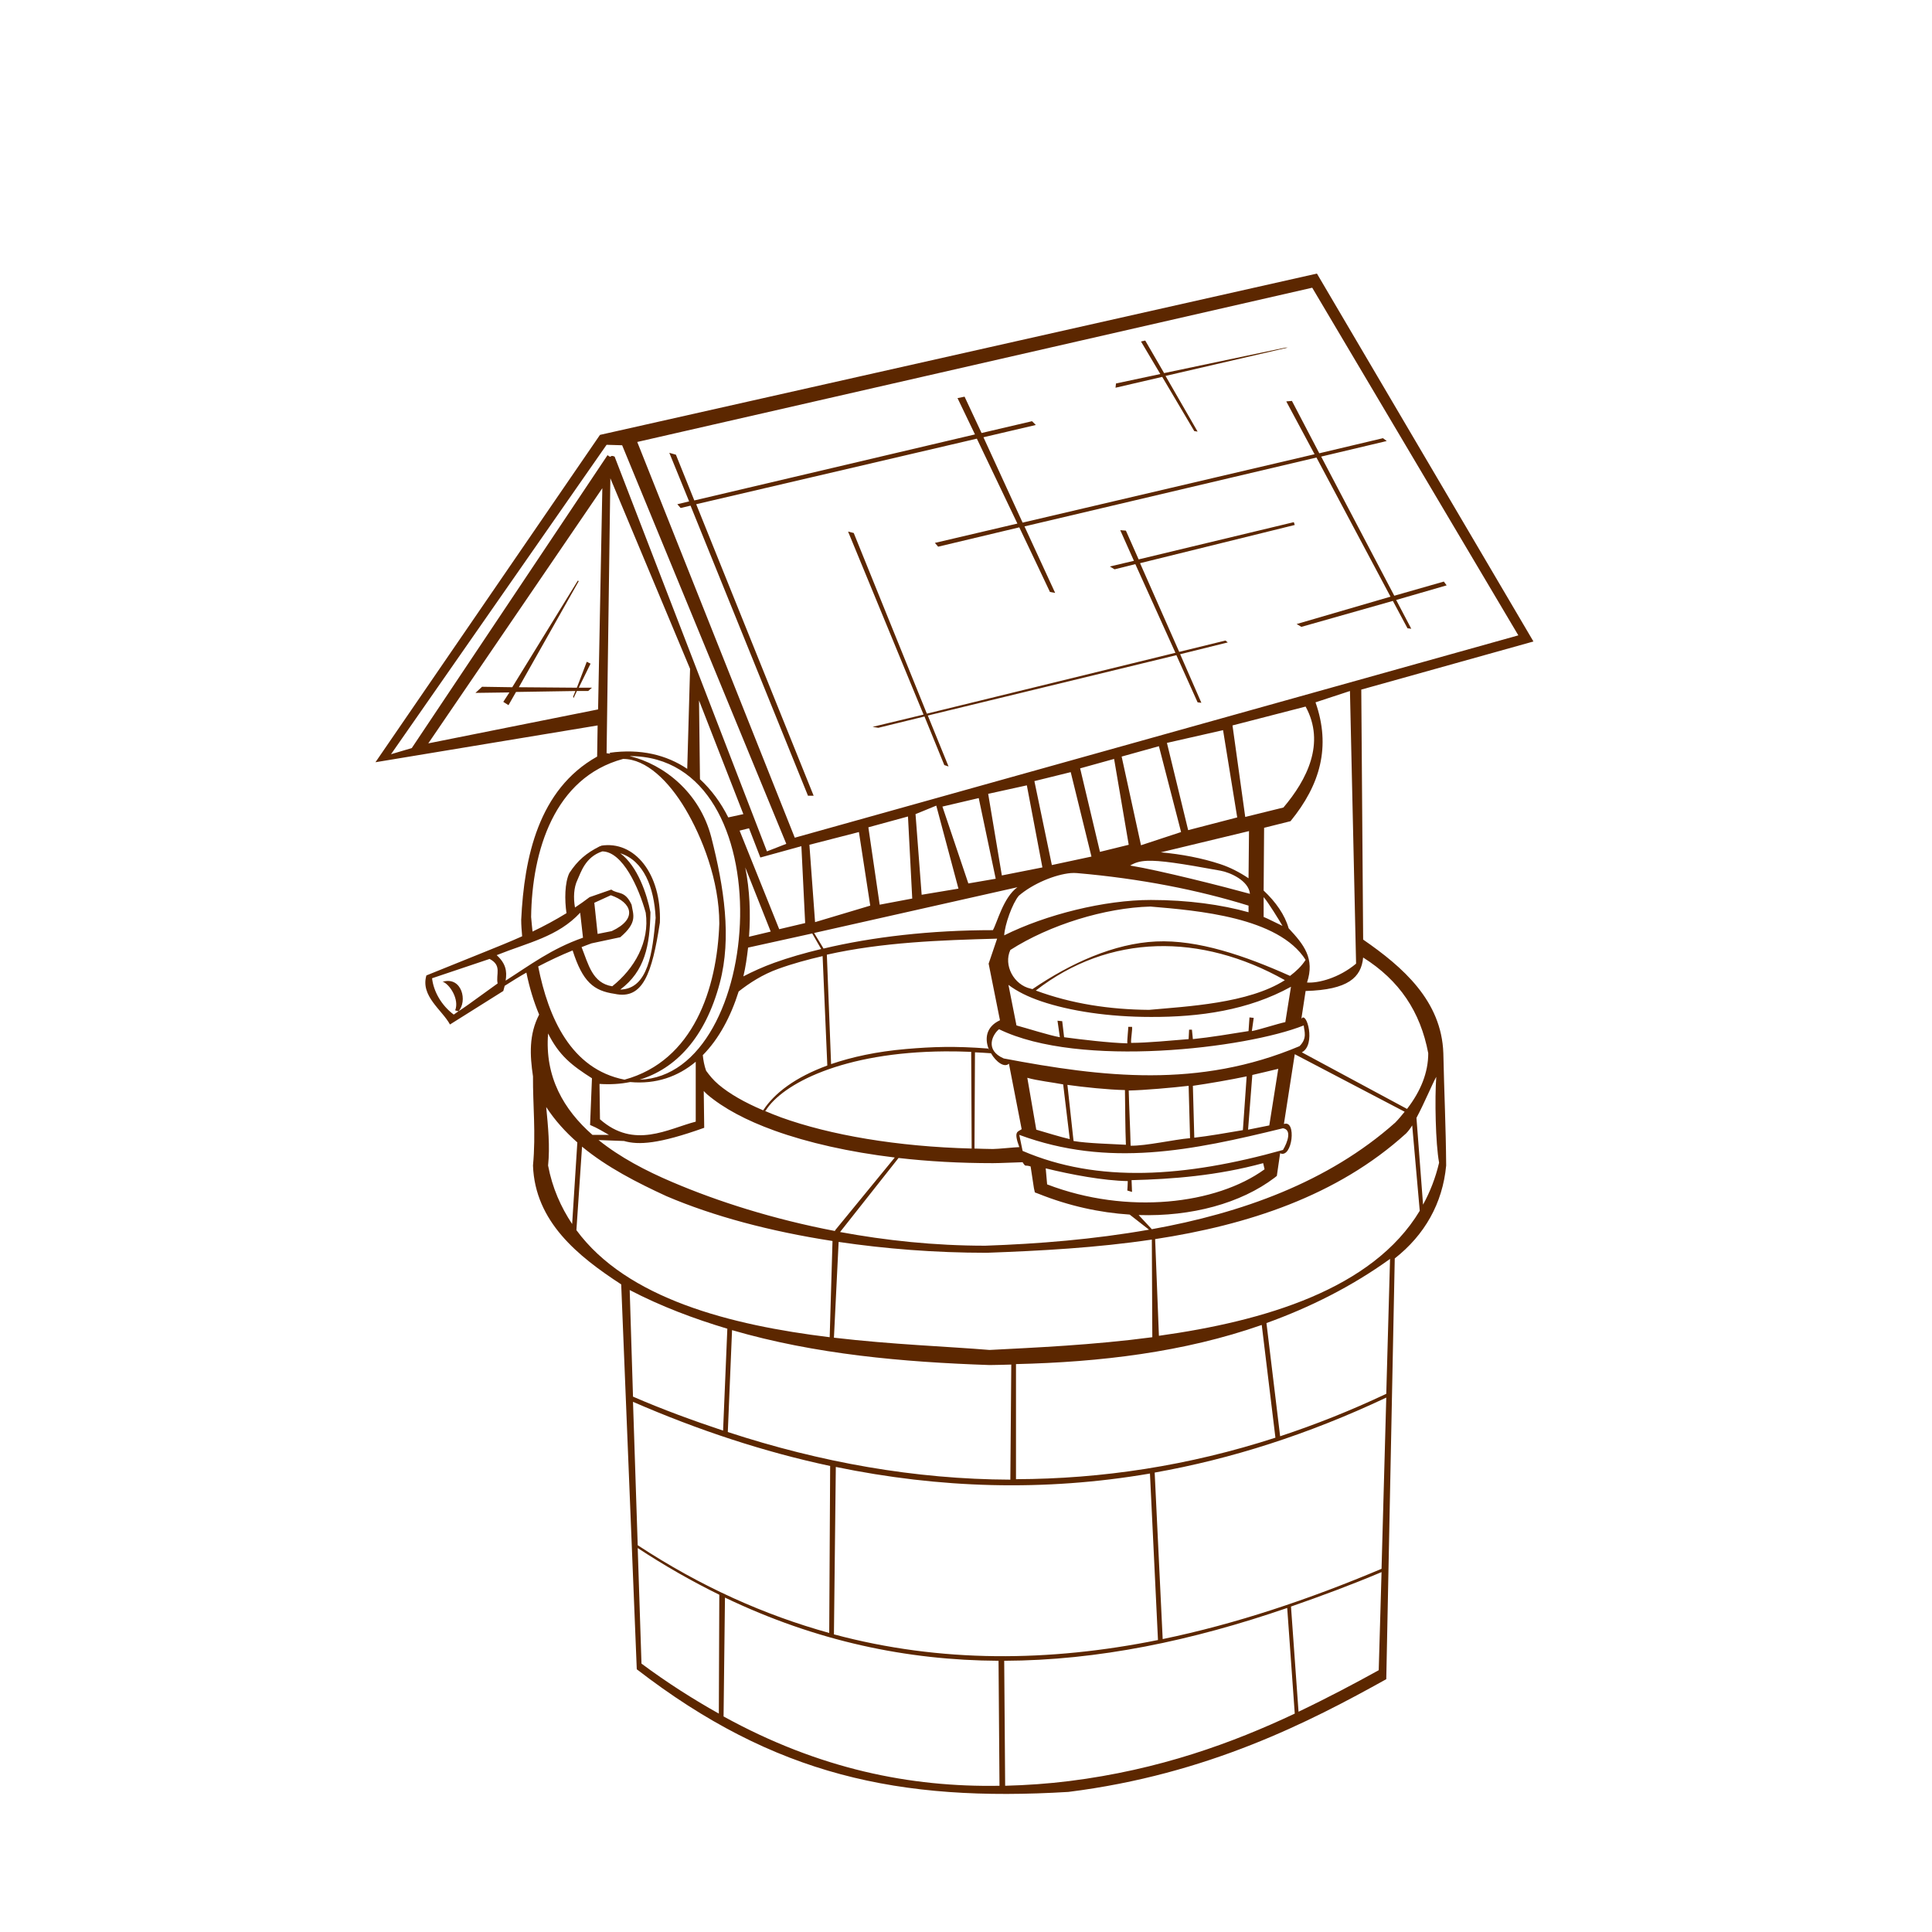
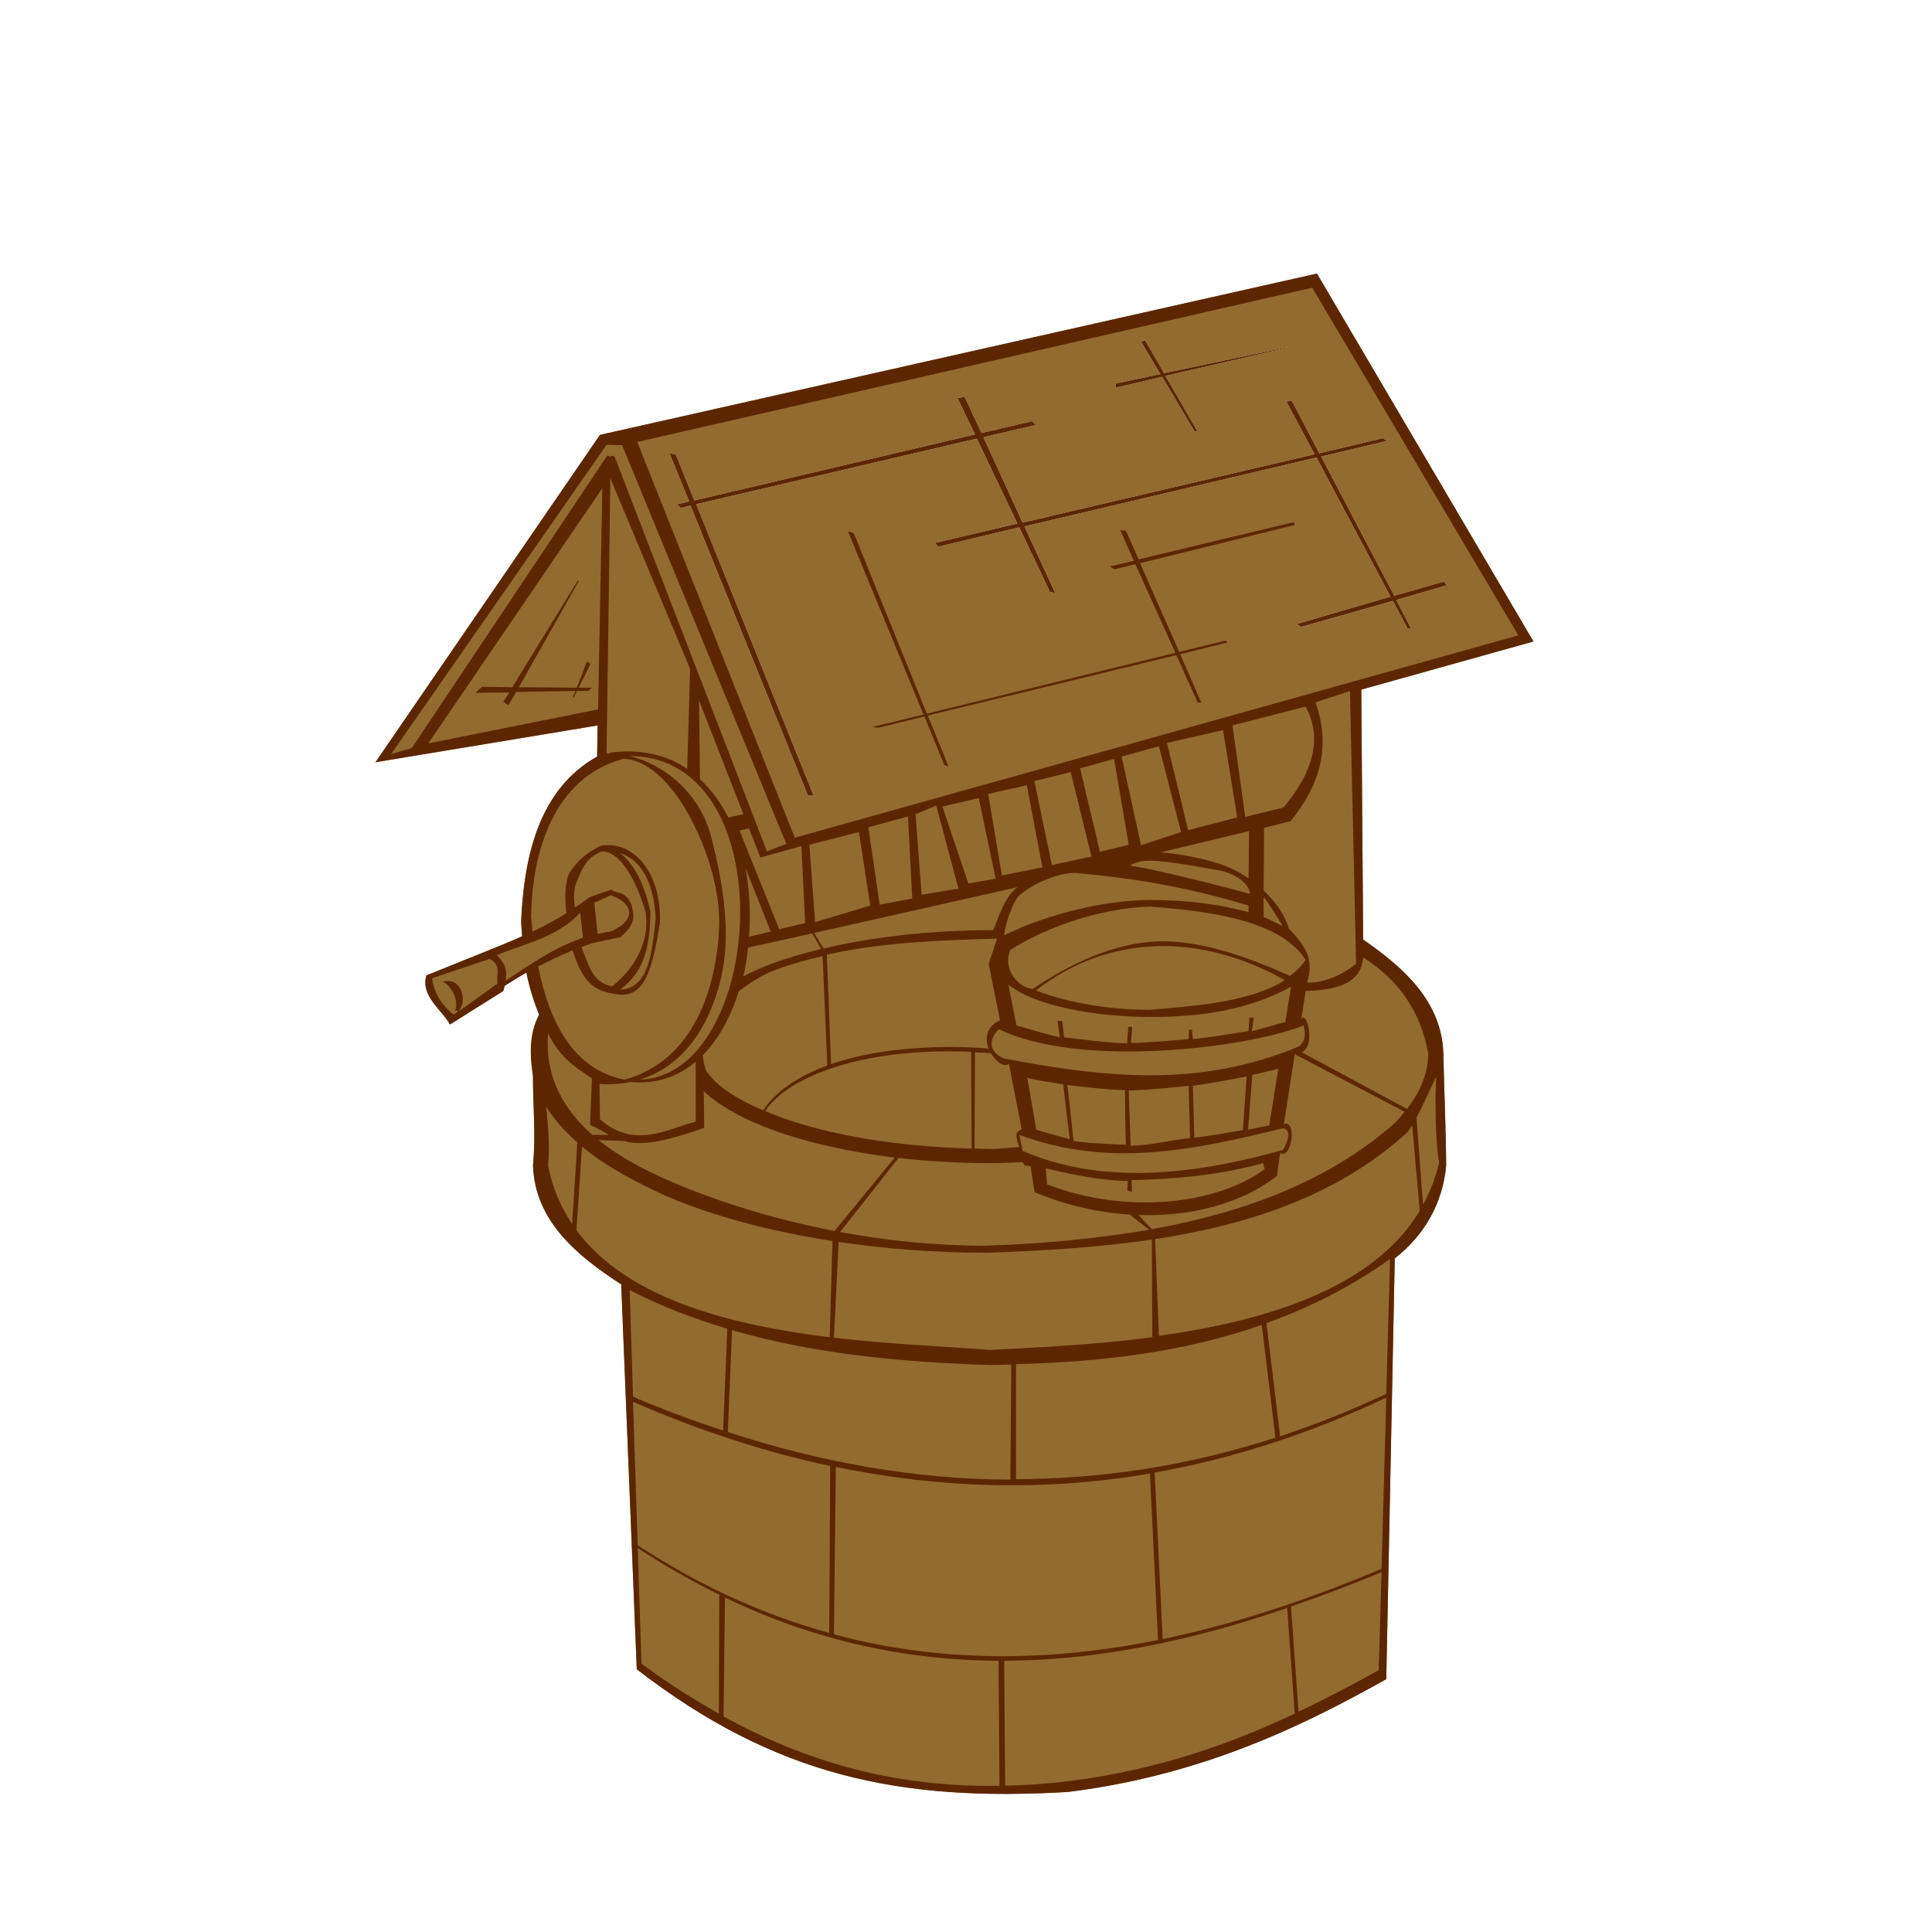
<svg xmlns="http://www.w3.org/2000/svg" xmlns:xlink="http://www.w3.org/1999/xlink" width="128" height="128" id="svg2" version="1.0">
  <defs id="defs4">
-     <filter height="1.424" y="-0.212" width="1.218" x="-0.109" id="filter2892">
-       <feGaussianBlur id="feGaussianBlur2894" stdDeviation="0.721" />
-     </filter>
    <radialGradient r="8.252" fy="222.044" fx="14.207" cy="222.044" cx="14.207" gradientTransform="scale(1.39523,0.716728)" gradientUnits="userSpaceOnUse" id="radialGradient1968" xlink:href="#linearGradient2057" />
    <linearGradient id="linearGradient2057">
      <stop style="stop-color:#000000;stop-opacity:1;" offset="0" id="stop2059" />
      <stop style="stop-color:#000000;stop-opacity:0;" offset="1" id="stop2061" />
    </linearGradient>
  </defs>
+   <g id="g1">
+     <path d="M 87.25,18.125 39.75,28.812 24.875,50.5 39.594,48.062 39.562,50.125 c -3.882,2.175 -4.833,6.664 -5.031,10.812 0,0.373 0.033,0.732 0.062,1.094 -0.816,0.366 -1.636,0.695 -2.469,1.031 L 28.25,64.625 c -0.404,1.37 1.046,2.289 1.562,3.25 l 3.531,-2.219 c 0.034,-0.122 0.066,-0.229 0.094,-0.344 0.48,-0.303 0.956,-0.606 1.438,-0.875 0.202,0.993 0.486,1.928 0.844,2.781 -0.684,1.332 -0.615,2.68 -0.406,4.094 -0.015,1.879 0.2,3.775 0,5.906 0.135,3.726 2.979,6.007 5.844,7.875 l 1.031,25.5 c 9.119,7.042 17.393,8.8 28.594,8.125 9.249,-1.156 16.014,-4.659 21.062,-7.469 l 0.562,-27.875 c 1.979,-1.552 3.172,-3.651 3.406,-6.156 -0.017,-2.483 -0.136,-4.966 -0.188,-7.438 C 95.511,66.315 92.951,64.072 90.312,62.25 L 90.188,45.688 101.594,42.5 Z m -11.375,4.438 1.25,2.156 8.031,-1.688 h 0.156 l -8.094,1.875 2.125,3.688 L 79.125,28.562 77,24.969 73.906,25.688 73.938,25.406 76.875,24.781 75.594,22.625 Z m -11.969,3.719 c 0.095,0.206 0.754,1.603 1.125,2.406 l 3.344,-0.781 0.25,0.25 -3.469,0.812 c 0.923,1.999 1.468,3.219 2.594,5.656 l 19.344,-4.531 -1.875,-3.5 0.375,-0.031 1.812,3.469 4.219,-1 0.25,0.188 -4.344,1.031 4.844,9.219 3.281,-0.938 0.188,0.25 L 92.5,39.75 l 1,1.906 -0.25,-0.031 -0.969,-1.812 -6.062,1.719 -0.312,-0.188 L 92.125,39.531 87.219,30.312 67.875,34.875 c 0.854,1.848 2.031,4.406 2.031,4.406 l -0.344,-0.062 c 0,0 -1.186,-2.513 -2.031,-4.281 l -5.375,1.281 -0.219,-0.25 5.469,-1.281 c -1.145,-2.396 -1.729,-3.61 -2.688,-5.625 l -18.594,4.344 7.781,19.312 h -0.375 L 45.75,33.5 45.094,33.656 44.875,33.406 45.656,33.219 44.344,30 44.781,30.125 46,33.156 64.594,28.781 C 64.207,27.968 63.54,26.598 63.438,26.375 Z" style="opacity:1;fill:#926b2e" id="path2" />
+   </g>
  <g id="layer1">
    <path style="opacity:1;fill:#5c2700;fill-opacity:1;stroke:none;stroke-width:1;stroke-miterlimit:4;stroke-dasharray:none;stroke-opacity:1" d="M 87.25 18.125 L 39.75 28.812 L 24.875 50.5 L 39.594 48.062 L 39.562 50.125 C 35.681 52.3 34.73 56.789 34.531 60.938 C 34.531 61.31 34.564 61.67 34.594 62.031 C 33.778 62.398 32.957 62.726 32.125 63.062 L 28.25 64.625 C 27.846 65.995 29.296 66.914 29.812 67.875 L 33.344 65.656 C 33.378 65.534 33.41 65.427 33.438 65.312 C 33.918 65.01 34.393 64.707 34.875 64.438 C 35.077 65.43 35.361 66.366 35.719 67.219 C 35.035 68.551 35.104 69.899 35.312 71.312 C 35.298 73.191 35.512 75.087 35.312 77.219 C 35.448 80.945 38.291 83.226 41.156 85.094 L 42.188 110.594 C 51.307 117.636 59.58 119.394 70.781 118.719 C 80.03 117.563 86.796 114.06 91.844 111.25 L 92.406 83.375 C 94.385 81.823 95.578 79.724 95.812 77.219 C 95.795 74.736 95.676 72.253 95.625 69.781 C 95.511 66.314 92.951 64.073 90.312 62.25 L 90.188 45.688 L 101.594 42.5 L 87.25 18.125 z M 86.938 19.062 L 100.594 42.094 L 52.656 55.5 L 42.219 29.281 L 86.938 19.062 z M 75.875 22.562 L 75.594 22.625 L 76.875 24.781 L 73.938 25.406 L 73.906 25.688 L 77 24.969 L 79.125 28.562 L 79.344 28.594 L 77.219 24.906 L 85.312 23.031 L 85.156 23.031 L 77.125 24.719 L 75.875 22.562 z M 63.906 26.281 L 63.438 26.375 C 63.54 26.598 64.207 27.968 64.594 28.781 L 46 33.156 L 44.781 30.125 L 44.344 30 L 45.656 33.219 L 44.875 33.406 L 45.094 33.656 L 45.75 33.5 L 53.531 52.719 L 53.906 52.719 L 46.125 33.406 L 64.719 29.062 C 65.677 31.078 66.261 32.291 67.406 34.688 L 61.938 35.969 L 62.156 36.219 L 67.531 34.938 C 68.376 36.706 69.562 39.219 69.562 39.219 L 69.906 39.281 C 69.906 39.281 68.729 36.723 67.875 34.875 L 87.219 30.312 L 92.125 39.531 L 85.906 41.344 L 86.219 41.531 L 92.281 39.812 L 93.25 41.625 L 93.5 41.656 L 92.5 39.75 L 95.844 38.781 L 95.656 38.531 L 92.375 39.469 L 87.531 30.25 L 91.875 29.219 L 91.625 29.031 L 87.406 30.031 L 85.594 26.562 L 85.219 26.594 L 87.094 30.094 L 67.75 34.625 C 66.624 32.187 66.08 30.968 65.156 28.969 L 68.625 28.156 L 68.375 27.906 L 65.031 28.688 C 64.66 27.885 64.001 26.487 63.906 26.281 z M 40.188 29.469 L 41.219 29.5 L 52.094 55.906 L 50.812 56.406 L 40.719 30.25 C 40.341 30.094 40.585 30.412 40.25 30.156 L 27.281 49.562 L 25.906 49.969 L 40.188 29.469 z M 40.438 31.688 L 45.719 44.312 L 45.531 50.938 C 44.165 50.02 42.451 49.584 40.375 49.875 L 40.438 49.938 C 40.356 49.937 40.267 49.902 40.188 49.906 L 40.438 31.688 z M 39.906 32.344 L 39.625 47 L 28.375 49.25 L 39.906 32.344 z M 85.719 34.594 L 75.438 37.062 L 74.594 35.156 L 74.219 35.125 L 75.125 37.156 L 73.531 37.531 L 73.844 37.719 L 75.219 37.375 L 77.875 43.25 L 61.406 47.281 L 56.562 35.312 L 56.188 35.219 L 61.188 47.344 L 57.812 48.156 L 58.188 48.219 L 61.25 47.469 L 62.562 50.688 L 62.844 50.781 L 61.469 47.406 L 77.938 43.406 L 79.344 46.531 L 79.594 46.562 L 78.188 43.344 L 81.344 42.562 L 81.188 42.438 L 78.125 43.188 L 75.531 37.312 L 85.781 34.781 L 85.719 34.594 z M 38.281 38.469 L 33.938 45.531 L 31.938 45.5 L 31.5 45.906 L 33.75 45.875 L 33.344 46.5 L 33.688 46.719 L 34.188 45.844 L 38.125 45.781 L 37.969 46.156 L 38 46.25 L 38.219 45.781 L 38.969 45.781 L 39.219 45.562 L 38.344 45.562 L 39.125 43.969 L 38.875 43.844 L 38.219 45.562 L 34.375 45.531 L 38.344 38.5 L 38.281 38.469 z M 89.438 45.781 L 89.844 63.844 C 88.706 64.801 87.324 65.149 86.594 65.094 C 87.124 63.499 86.384 62.58 85.375 61.5 C 85.124 60.611 84.524 59.758 83.719 59 L 83.75 54.844 L 85.5 54.406 C 87.479 51.984 88.183 49.457 87.156 46.531 L 89.438 45.781 z M 46.312 46.406 L 49.25 53.938 L 48.25 54.156 C 47.757 53.177 47.131 52.323 46.375 51.625 L 46.312 46.406 z M 86.5 46.812 C 87.829 49.241 86.584 51.668 85.031 53.5 L 82.5 54.125 L 81.656 48.062 L 86.5 46.812 z M 81.031 48.375 L 81.969 54.156 L 78.719 55 L 77.312 49.219 L 81.031 48.375 z M 76.781 49.438 L 78.25 55.125 L 75.594 56 L 74.312 50.125 L 76.781 49.438 z M 41.719 50.094 C 52.039 50.09 50.689 71.287 42.375 71.531 C 44.745 70.81 46.723 68.775 47.688 65.125 C 48.486 62.115 47.967 58.774 47.125 55.469 C 46.352 52.48 43.957 50.632 41.719 50.094 z M 41.281 50.281 C 42.815 50.281 44.312 51.755 45.406 53.594 C 46.501 55.433 47.656 58.318 47.656 61.188 C 47.51 65.496 45.942 70.284 41.375 71.531 C 37.825 70.832 36.333 67.427 35.656 64.031 C 36.406 63.642 37.156 63.284 37.938 62.969 C 38.606 65.059 39.331 65.643 40.719 65.844 C 42.584 66.251 43.2 64.521 43.719 61.125 C 43.837 57.879 42.029 55.666 39.812 56.031 L 39.812 56.062 C 39.791 56.062 39.771 56.063 39.75 56.062 C 38.83 56.523 38.264 57.012 37.719 57.844 C 37.411 58.492 37.402 59.62 37.531 60.5 C 36.805 60.946 36.047 61.355 35.281 61.719 C 35.248 61.39 35.212 61.057 35.188 60.75 C 35.247 56.365 36.724 51.511 41.281 50.281 z M 73.812 50.281 L 74.781 55.969 L 72.875 56.438 L 71.562 50.906 L 73.812 50.281 z M 70.938 51.156 L 72.312 56.75 L 69.688 57.312 L 68.531 51.75 L 70.938 51.156 z M 68.031 52.031 L 69.062 57.469 L 66.375 58 L 65.469 52.594 L 68.031 52.031 z M 64.844 52.875 L 65.969 58.219 L 64.156 58.531 L 62.438 53.438 L 64.844 52.875 z M 62.031 53.375 L 63.5 58.875 L 61.062 59.281 L 60.656 53.938 L 62.031 53.375 z M 60.156 54.094 L 60.438 59.531 L 58.281 59.938 L 57.531 54.812 L 60.156 54.094 z M 49.625 54.875 L 50.375 56.812 L 53.094 56.062 L 53.344 61.156 L 51.625 61.562 L 49 55.031 L 49.625 54.875 z M 82.75 55.062 L 82.719 58.188 C 82.143 57.801 81.519 57.473 80.844 57.25 C 79.638 56.851 78.279 56.592 76.906 56.469 L 82.75 55.062 z M 56.906 55.125 L 57.656 60 L 54 61.094 L 53.625 55.969 L 56.906 55.125 z M 39.906 56.406 C 41.258 56.429 42.321 58.813 42.781 60.469 C 43.055 62.41 42.029 64.179 40.562 65.344 C 39.239 65.137 38.982 63.879 38.531 62.75 C 38.75 62.668 38.965 62.577 39.188 62.5 L 41.094 62.094 C 42.267 61.102 41.944 60.594 41.844 59.938 C 41.396 58.973 40.948 59.268 40.5 58.938 L 39.062 59.438 C 38.746 59.68 38.423 59.907 38.094 60.125 C 37.978 59.463 38.019 58.799 38.25 58.312 C 38.479 57.831 38.756 56.782 39.906 56.406 z M 41.094 56.531 C 42.646 57.018 43.342 58.792 43.438 60.812 C 43.231 63.067 42.968 65.52 41.094 65.562 C 42.729 64.333 43.051 62.658 43.094 60.438 C 42.865 59.262 42.255 57.396 41.094 56.531 z M 76 57.031 C 76.839 56.995 78.198 57.197 80.875 57.688 C 81.494 57.801 82.733 58.34 82.812 59.219 C 81.069 58.737 76.836 57.664 74.875 57.344 C 75.183 57.16 75.496 57.053 76 57.031 z M 49.375 57.469 L 51.062 61.719 L 49.625 62.062 C 49.74 60.527 49.671 58.951 49.375 57.469 z M 70.938 57.844 C 71.086 57.83 71.215 57.836 71.344 57.844 C 75.552 58.207 79.389 58.966 82.719 60 L 82.719 60.438 C 80.929 59.938 78.702 59.625 76.25 59.625 C 73.177 59.623 69.296 60.592 66.531 61.969 C 66.568 61.268 67.069 59.852 67.5 59.344 C 68.439 58.538 69.899 57.939 70.938 57.844 z M 67.406 58.781 C 66.469 59.46 66.067 61.133 65.781 61.625 C 61.64 61.625 57.803 62.075 54.562 62.844 L 53.938 61.812 L 67.406 58.781 z M 40.469 59.312 C 41.858 59.782 42.278 60.874 40.531 61.688 L 39.594 61.875 L 39.375 59.812 L 40.469 59.312 z M 83.719 59.438 C 83.985 59.716 84.809 61.06 84.969 61.344 C 84.769 61.256 83.94 60.83 83.719 60.75 L 83.719 59.438 z M 76.219 60.062 C 79.319 60.324 84.705 60.759 86.5 63.594 C 86.237 64.008 85.874 64.346 85.469 64.656 C 82.501 63.327 79.369 62.246 76.594 62.375 C 73.806 62.505 70.941 63.807 68.406 65.531 C 68.366 65.516 68.321 65.516 68.281 65.5 C 67.169 65.253 66.47 63.948 66.938 62.938 C 69.542 61.272 73.209 60.141 76.219 60.062 z M 38.438 60.469 L 38.625 62.125 C 36.539 62.854 35.123 63.935 33.5 64.969 C 33.602 64.344 33.508 63.828 32.906 63.281 C 34.994 62.442 36.952 62.068 38.438 60.469 z M 53.812 61.844 L 54.406 62.875 C 53.303 63.142 52.256 63.441 51.312 63.781 C 50.547 64.057 49.878 64.363 49.25 64.688 C 49.399 64.065 49.487 63.433 49.562 62.781 L 53.812 61.844 z M 66.062 62.188 L 65.5 63.844 L 66.25 67.594 C 65.273 68.048 65.24 68.892 65.531 69.562 L 65.469 69.469 C 63.244 69.296 61.773 69.351 60.031 69.5 C 58.084 69.667 56.43 70.03 55.062 70.5 L 54.781 63.25 C 58.466 62.424 62.327 62.288 66.062 62.188 z M 76.625 62.688 C 79.439 62.6 82.348 63.374 85.125 64.938 C 82.713 66.487 78.618 66.677 76.125 66.906 C 73.541 66.884 71.015 66.511 68.625 65.625 C 71.049 63.743 73.78 62.776 76.625 62.688 z M 54.5 63.344 L 54.812 70.594 C 52.714 71.361 51.314 72.409 50.562 73.562 C 49.327 73.037 48.324 72.466 47.594 71.844 C 47.251 71.552 46.999 71.239 46.781 70.938 C 46.657 70.588 46.596 70.244 46.562 69.906 C 47.627 68.833 48.413 67.354 48.938 65.688 C 49.66 65.123 50.514 64.565 51.562 64.188 C 52.52 63.841 53.509 63.576 54.5 63.344 z M 90.312 63.438 C 92.715 64.952 94.107 67.025 94.625 69.781 C 94.625 71.049 94.135 72.285 93.219 73.469 L 86.25 69.719 C 87.201 69.227 86.565 66.932 86.219 67.5 L 86.5 65.656 C 89.322 65.577 90.186 64.758 90.312 63.438 z M 32.438 63.531 C 33.273 63.97 32.842 64.541 32.969 65.156 C 30.81 66.724 30.745 66.759 30.375 67 C 30.282 67.061 30.245 67.095 30.062 67.219 C 29.238 66.607 28.724 65.679 28.625 64.812 L 32.438 63.531 z M 30.375 67 C 30.983 66.334 30.605 64.714 29.375 65.031 L 29.312 65.031 C 29.803 65.2 30.444 66.22 30.156 66.938 L 30.375 67 z M 66.812 65.25 C 67.379 65.68 68.102 66.041 69 66.344 C 70.888 66.981 73.44 67.375 76.25 67.375 C 79.47 67.387 82.7 66.938 85.531 65.375 L 85.156 67.719 C 84.689 67.81 83.405 68.23 82.938 68.312 L 83.062 67.438 L 82.781 67.406 L 82.719 68.312 C 81.565 68.497 80.177 68.729 79.031 68.844 L 78.969 68.219 L 78.781 68.219 L 78.75 68.844 C 77.628 68.934 76.037 69.091 74.938 69.094 C 74.916 68.815 75.037 68.206 75 68.031 L 74.75 68.031 C 74.763 68.093 74.668 68.933 74.688 69.125 C 73.525 69.096 71.621 68.87 70.5 68.719 L 70.375 67.656 L 70.062 67.625 L 70.219 68.719 C 69.501 68.593 68.038 68.123 67.344 67.938 L 66.812 65.25 z M 86.375 67.938 C 86.409 68.321 86.626 68.792 86.094 69.312 C 79.413 72.13 73.042 71.364 66.5 70.125 C 65.225 69.57 65.753 68.54 66.188 68.188 C 71.528 70.794 82.58 69.453 86.375 67.938 z M 36.312 68.469 C 37.046 69.938 37.883 70.586 39.219 71.438 L 39.094 74.531 C 39.603 74.741 39.969 74.981 40.344 75.188 L 39.25 75.188 C 37.35 73.519 36.084 71.351 36.312 68.469 z M 62.625 69.656 C 63.178 69.653 63.754 69.663 64.344 69.688 L 64.375 76.094 C 59.441 75.968 54.998 75.202 51.75 74.031 C 51.369 73.894 51.004 73.74 50.656 73.594 L 50.719 73.594 C 51.817 71.819 55.813 69.702 62.625 69.656 z M 64.594 69.719 C 64.943 69.736 65.294 69.754 65.656 69.781 C 65.997 70.371 66.554 70.758 66.844 70.469 L 67.688 74.812 C 67.436 75 67.131 74.912 67.531 76 C 67.199 76.008 66.12 76.125 65.781 76.125 C 65.369 76.125 64.969 76.103 64.562 76.094 L 64.594 69.719 z M 85.781 69.844 L 93.062 73.656 C 92.866 73.895 92.67 74.14 92.438 74.375 C 87.979 78.34 82.23 80.371 76.312 81.438 L 75.438 80.5 C 78.947 80.611 82.209 79.719 84.438 78.031 L 84.594 77.906 L 84.625 77.688 L 84.812 76.406 C 85.62 76.784 85.922 74.159 85.062 74.469 L 85.781 69.844 z M 46.094 70.344 L 46.094 74.312 C 44.255 74.787 42.02 76.158 39.75 74.156 L 39.719 71.812 C 40.416 71.858 41.09 71.823 41.75 71.688 C 43.465 71.847 44.919 71.327 46.094 70.344 z M 84.688 70.812 L 84.094 74.562 C 83.765 74.628 83.008 74.784 82.688 74.844 L 82.969 71.219 C 83.383 71.124 84.272 70.916 84.688 70.812 z M 82.594 71.312 L 82.344 74.875 C 81.36 75.044 80.047 75.272 79.125 75.375 L 79.031 71.938 C 80.077 71.788 81.533 71.536 82.594 71.312 z M 95.156 71.344 C 95.051 72.761 95.106 75.764 95.344 77.031 C 95.105 78.048 94.746 78.961 94.281 79.812 L 93.844 74.062 C 94.36 73.101 94.881 71.836 95.156 71.344 z M 68.062 71.406 C 68.68 71.59 69.806 71.72 70.438 71.844 L 70.875 75.469 C 70.321 75.348 69.224 75.008 68.656 74.844 L 68.062 71.406 z M 70.719 71.875 C 71.736 72.022 73.485 72.203 74.531 72.219 C 74.547 73.303 74.549 74.761 74.594 75.844 C 73.676 75.79 72.05 75.755 71.125 75.594 L 70.719 71.875 z M 78.75 71.938 L 78.844 75.406 C 77.791 75.495 75.92 75.927 74.906 75.906 C 74.884 74.823 74.805 73.333 74.781 72.25 C 75.832 72.228 77.677 72.063 78.75 71.938 z M 46.625 72.281 C 46.699 72.353 46.765 72.433 46.844 72.5 C 47.934 73.428 49.443 74.232 51.312 74.906 C 53.54 75.709 56.263 76.324 59.281 76.688 L 55.312 81.531 L 55.344 81.562 C 51.238 80.778 47.551 79.603 44.531 78.312 C 42.801 77.577 41.082 76.679 39.656 75.531 L 41.344 75.594 C 42.309 75.873 43.646 75.794 46.656 74.719 L 46.625 72.281 z M 36.188 73.344 C 36.771 74.239 37.469 75.001 38.25 75.688 L 37.906 81.094 C 37.158 79.969 36.591 78.698 36.312 77.219 C 36.443 75.956 36.311 74.63 36.188 73.344 z M 93.562 74.562 L 94.062 80.219 C 90.927 85.429 83.738 87.53 76.781 88.5 L 76.531 82.094 C 82.639 81.16 88.582 79.247 93.156 75.094 C 93.278 74.97 93.424 74.787 93.562 74.562 z M 85 74.75 C 85.605 74.846 85.308 75.676 85 76.188 C 78.483 78.01 72.733 78.392 67.75 76.25 L 67.531 75.188 C 73.46 77.379 78.975 76.225 85 74.75 z M 38.562 75.969 C 40.218 77.338 42.203 78.35 44.156 79.25 C 47.248 80.571 51 81.577 55.156 82.219 L 54.969 88.594 C 48.407 87.796 41.535 86.048 38.188 81.5 L 38.562 75.969 z M 59.531 76.719 C 61.506 76.946 63.601 77.062 65.781 77.062 C 66.223 77.062 67.317 77.011 67.75 77 C 67.973 77.357 67.881 77.149 68.281 77.281 L 68.5 78.719 L 68.562 79 L 68.812 79.094 C 70.806 79.893 72.854 80.342 74.844 80.469 L 76.125 81.469 C 72.483 82.112 68.781 82.41 65.281 82.531 C 61.892 82.531 58.667 82.182 55.656 81.625 L 59.531 76.719 z M 83.688 77.062 L 83.781 77.469 C 80.589 79.79 74.678 80.504 69.375 78.469 L 69.281 77.406 C 70.971 77.822 73.106 78.223 74.719 78.25 C 74.724 78.338 74.688 78.875 74.688 78.875 L 75 78.969 C 75 78.969 74.97 78.215 74.969 78.188 C 77.681 78.122 80.662 77.888 83.688 77.062 z M 76.312 82.125 L 76.344 88.594 C 72.389 89.118 68.533 89.282 65.562 89.438 C 62.78 89.208 59.082 89.077 55.25 88.625 L 55.562 82.281 C 58.643 82.736 61.933 83 65.375 83 C 68.909 82.871 72.635 82.673 76.312 82.125 z M 92.094 83.406 L 91.844 92.344 C 89.502 93.451 87.157 94.382 84.812 95.156 L 83.906 87.656 C 86.781 86.62 89.544 85.243 92.094 83.406 z M 41.719 85.469 C 43.802 86.553 45.975 87.369 48.188 88.031 L 47.906 94.781 C 45.905 94.115 43.908 93.386 41.938 92.531 L 41.719 85.469 z M 83.594 87.781 L 84.5 95.25 C 78.75 97.113 73.006 97.983 67.312 98 L 67.312 90.375 C 72.868 90.245 78.428 89.592 83.594 87.781 z M 48.5 88.125 C 54.011 89.729 59.82 90.242 65.562 90.438 C 66.042 90.436 66.52 90.416 67 90.406 L 66.938 98.031 C 60.612 98.008 54.349 96.883 48.219 94.875 L 48.5 88.125 z M 91.844 92.594 L 91.531 103.938 C 86.707 105.973 81.866 107.593 77.031 108.594 L 76.5 97.562 C 81.568 96.664 86.686 95.028 91.844 92.594 z M 41.938 92.875 C 46.256 94.753 50.613 96.19 55 97.125 L 54.938 108.188 C 50.676 107.009 46.446 105.13 42.25 102.375 L 41.938 92.875 z M 55.375 97.188 C 62.232 98.604 69.159 98.83 76.188 97.625 L 76.719 108.656 C 69.538 110.104 62.35 110.184 55.25 108.281 L 55.375 97.188 z M 42.25 102.562 C 44.055 103.749 45.856 104.772 47.656 105.656 L 47.625 113.531 C 45.94 112.585 44.232 111.506 42.5 110.219 L 42.25 102.562 z M 91.531 104.156 L 91.344 110.656 C 89.751 111.537 87.967 112.483 86.031 113.406 L 85.531 106.438 C 87.521 105.746 89.529 105.002 91.531 104.156 z M 48.031 105.844 C 54.08 108.745 60.113 110.001 66.156 110.031 L 66.219 118.312 C 60.329 118.416 54.29 117.216 47.938 113.719 L 48.031 105.844 z M 85.281 106.531 L 85.781 113.531 C 81.687 115.463 76.806 117.255 70.844 118 C 69.433 118.176 68.019 118.274 66.594 118.312 L 66.531 110.031 C 72.754 110.01 78.988 108.695 85.281 106.531 z " id="path2308" />
  </g>
</svg>
